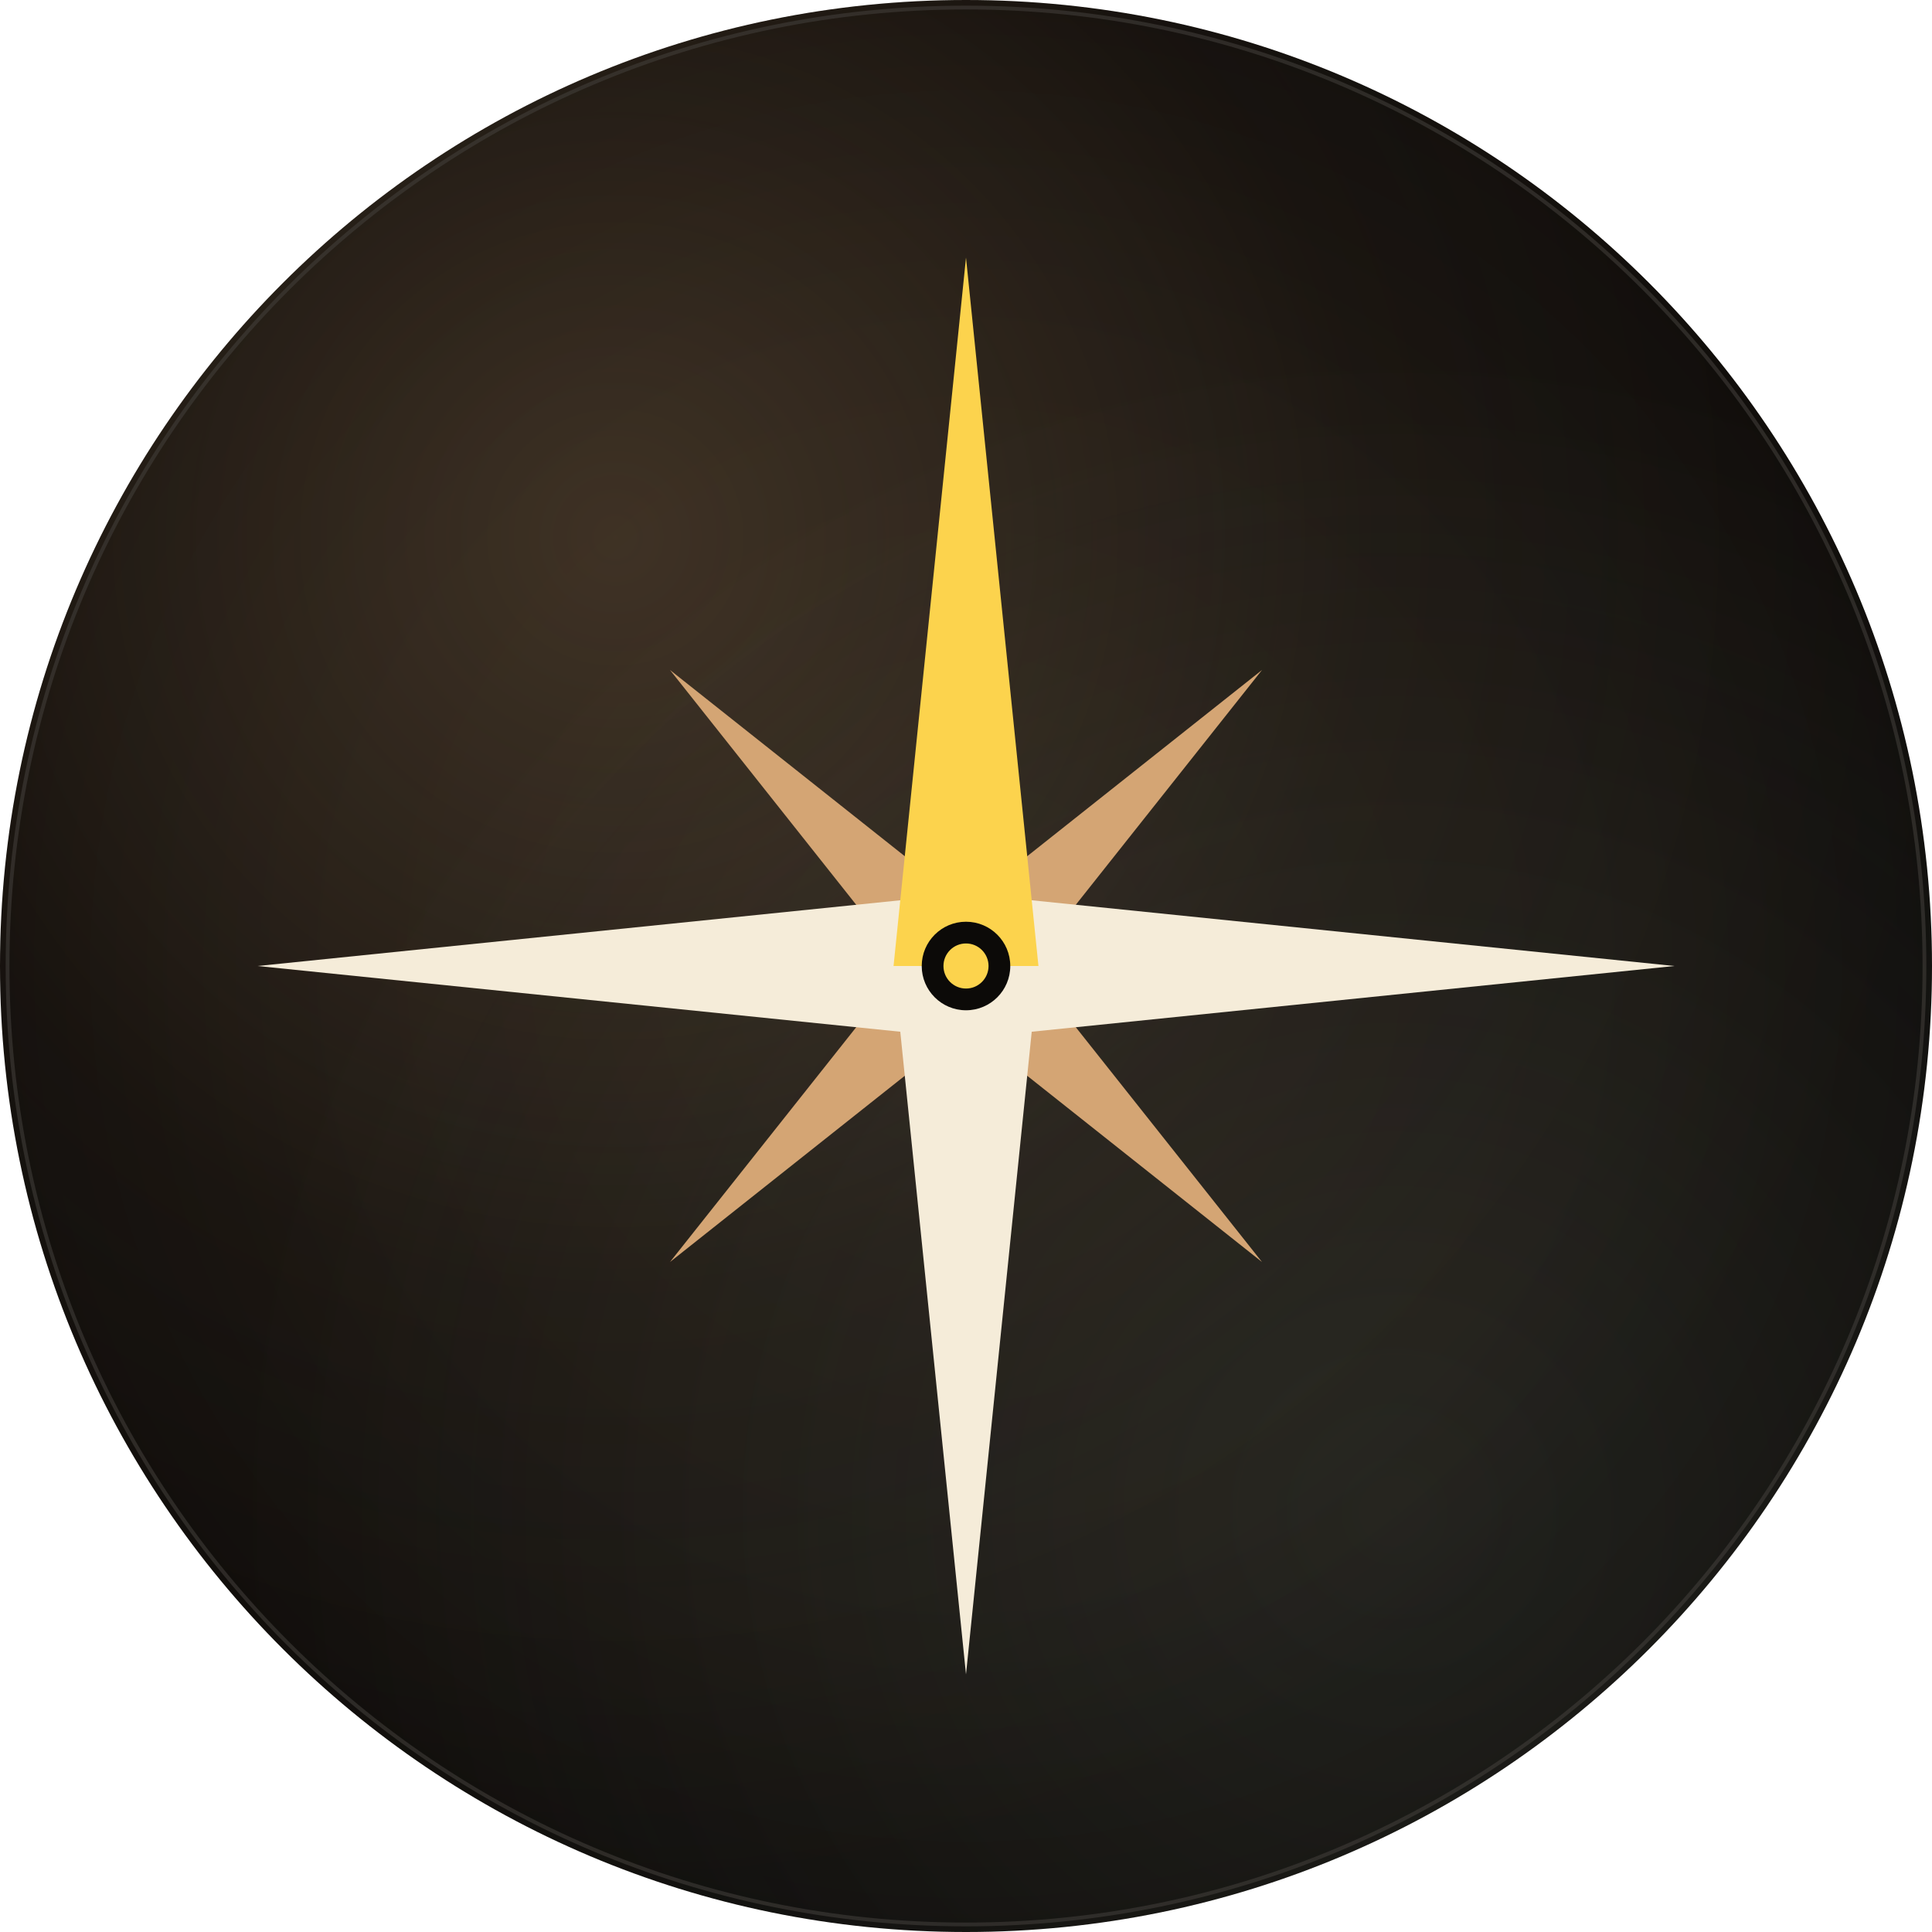
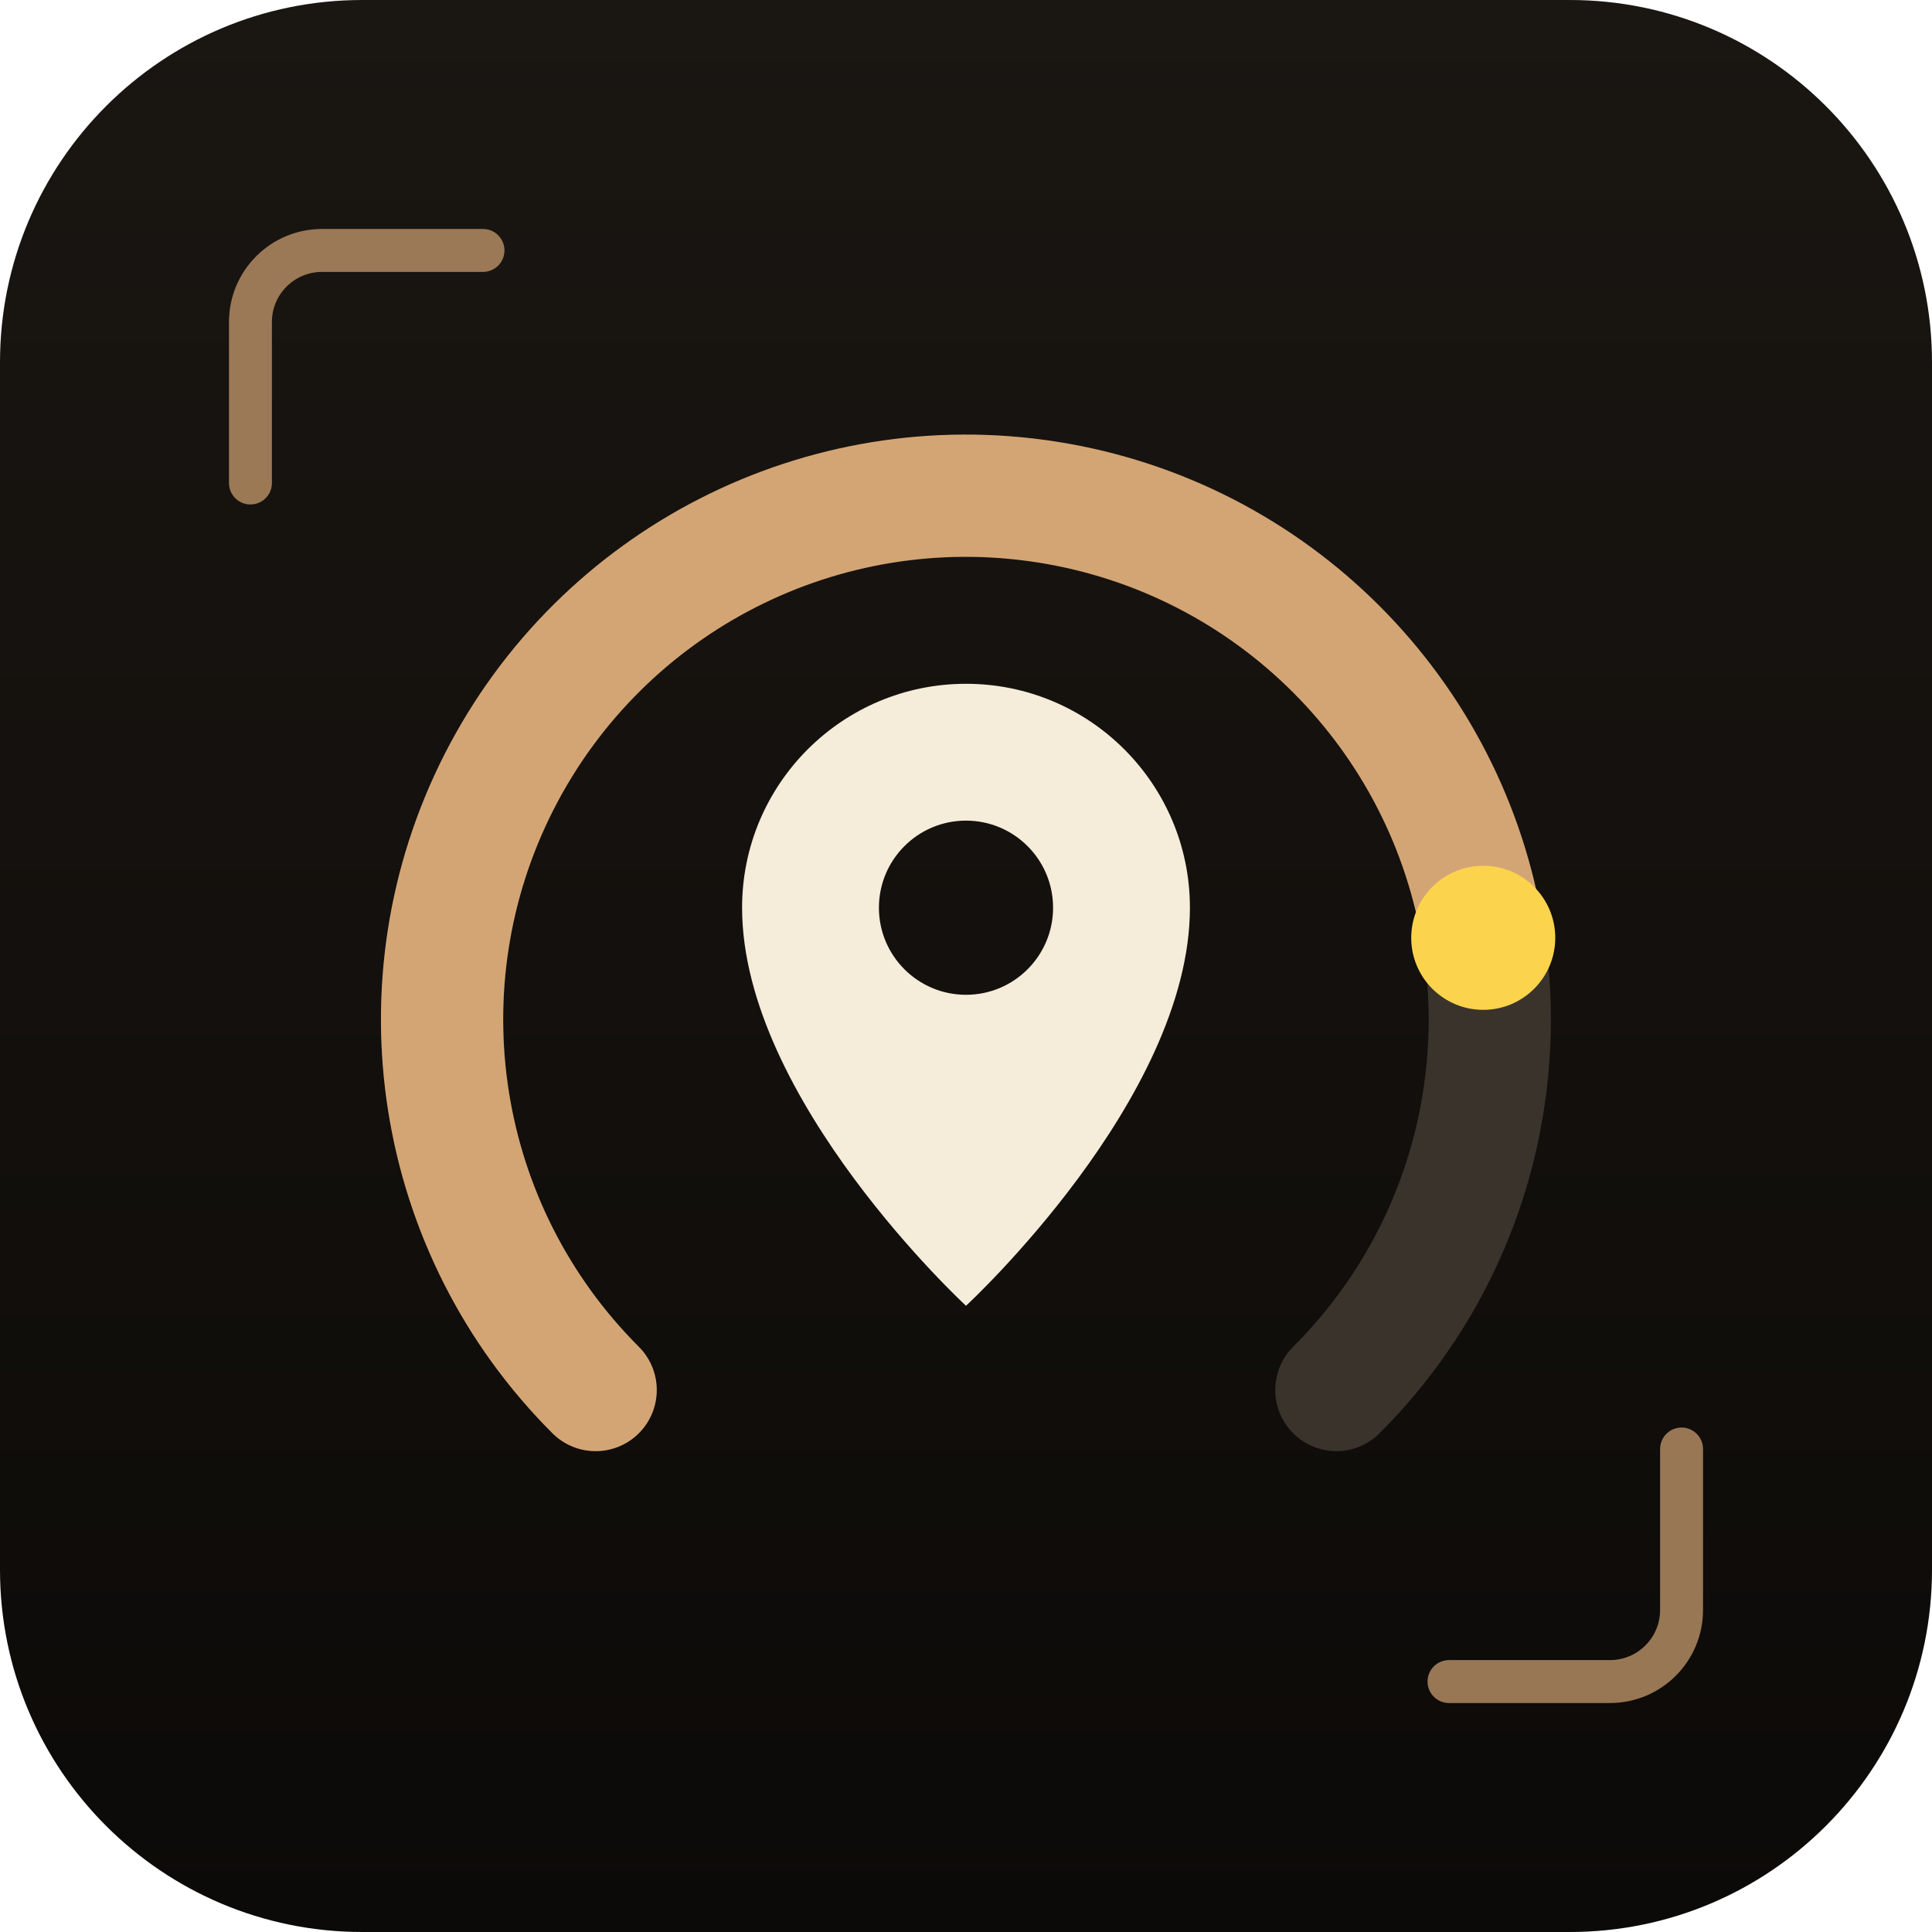
- <svg xmlns="http://www.w3.org/2000/svg" width="512" height="512" viewBox="0 0 512 512">
+ <svg xmlns="http://www.w3.org/2000/svg" width="512" height="512" viewBox="0 0 108 108">
  <defs>
-     <radialGradient id="bg" cx="50%" cy="50%" r="58%">
-       <stop offset="0%" stop-color="#1a1612" />
-       <stop offset="55%" stop-color="#14110e" />
-       <stop offset="100%" stop-color="#0a0807" />
-     </radialGradient>
-     <radialGradient id="amber" cx="32%" cy="28%" r="70%">
-       <stop offset="0%" stop-color="#d4a574" stop-opacity="0.22" />
-       <stop offset="55%" stop-color="#d4a574" stop-opacity="0.05" />
-       <stop offset="100%" stop-color="#d4a574" stop-opacity="0" />
-     </radialGradient>
-     <radialGradient id="sage" cx="72%" cy="78%" r="60%">
-       <stop offset="0%" stop-color="#9fb3a0" stop-opacity="0.12" />
-       <stop offset="100%" stop-color="#9fb3a0" stop-opacity="0" />
-     </radialGradient>
+     <linearGradient id="bg" x1="0" y1="0" x2="0" y2="1">
+       <stop offset="0" stop-color="#1A1612" />
+       <stop offset="1" stop-color="#0C0A08" />
+     </linearGradient>
  </defs>
-   <g id="disk">
-     <circle cx="256" cy="256" r="256" fill="url(#bg)" />
-     <circle cx="256" cy="256" r="256" fill="url(#amber)" />
-     <circle cx="256" cy="256" r="256" fill="url(#sage)" />
-     <circle cx="256" cy="256" r="254" fill="none" stroke="#44403c" stroke-width="1" opacity="0.55" />
-   </g>
-   <g id="mark" transform="translate(256 256) scale(2.1333)">
-     <g fill="#d4a574">
-       <path d="M 0 -52 L 6 0 L -6 0 Z" transform="rotate(45)" />
-       <path d="M 0 -52 L 6 0 L -6 0 Z" transform="rotate(135)" />
-       <path d="M 0 -52 L 6 0 L -6 0 Z" transform="rotate(225)" />
-       <path d="M 0 -52 L 6 0 L -6 0 Z" transform="rotate(315)" />
+   <rect id="backdrop" width="108" height="108" rx="20.25" fill="url(#bg)" />
+   <path id="frame" d="M14,27 V18 A4,4 0 0 1 18,14 H27 M94,81 V90 A4,4 0 0 1 90,94 H81" fill="none" stroke="#D4A574" stroke-opacity="0.7" stroke-width="2.4" stroke-linecap="round" />
+   <g transform="translate(54 57) scale(1.22) translate(-54 -54)">
+     <g id="mark">
+       <path d="M37.03,70.97 A24,24 0 1 1 70.97,70.97" fill="none" stroke="#3A332C" stroke-width="5.6" stroke-linecap="round" data-track="" />
+       <path d="M37.03,70.97 A24,24 0 1 1 77.70,50.25" fill="none" stroke="#D4A574" stroke-width="5.6" stroke-linecap="round" />
+       <circle cx="77.70" cy="50.25" r="3.30" fill="#FCD34D" data-dot="" />
+       <path d="M54,65.5 C54,65.5 45,57.2 45,49.5 A9,9 0 0 1 63,49.5 C63,57.2 54,65.5 54,65.5 Z M54,46 A3.5,3.5 0 1 0 54,53 A3.5,3.5 0 1 0 54,46 Z" fill="#F5ECD9" fill-rule="evenodd" transform="translate(54 54) scale(1.14) translate(-54 -54)" />
    </g>
-     <g fill="#f5ecd9">
-       <path d="M 0 -88 L 9 0 L -9 0 Z" transform="rotate(90)" />
-       <path d="M 0 -88 L 9 0 L -9 0 Z" transform="rotate(180)" />
-       <path d="M 0 -88 L 9 0 L -9 0 Z" transform="rotate(270)" />
-     </g>
-     <path d="M 0 -88 L 9 0 L -9 0 Z" fill="#fcd34d" />
-     <circle data-hub="" r="5.5" fill="#0c0a08" />
-     <circle data-hub="" r="2.8" fill="#fcd34d" />
  </g>
</svg>
